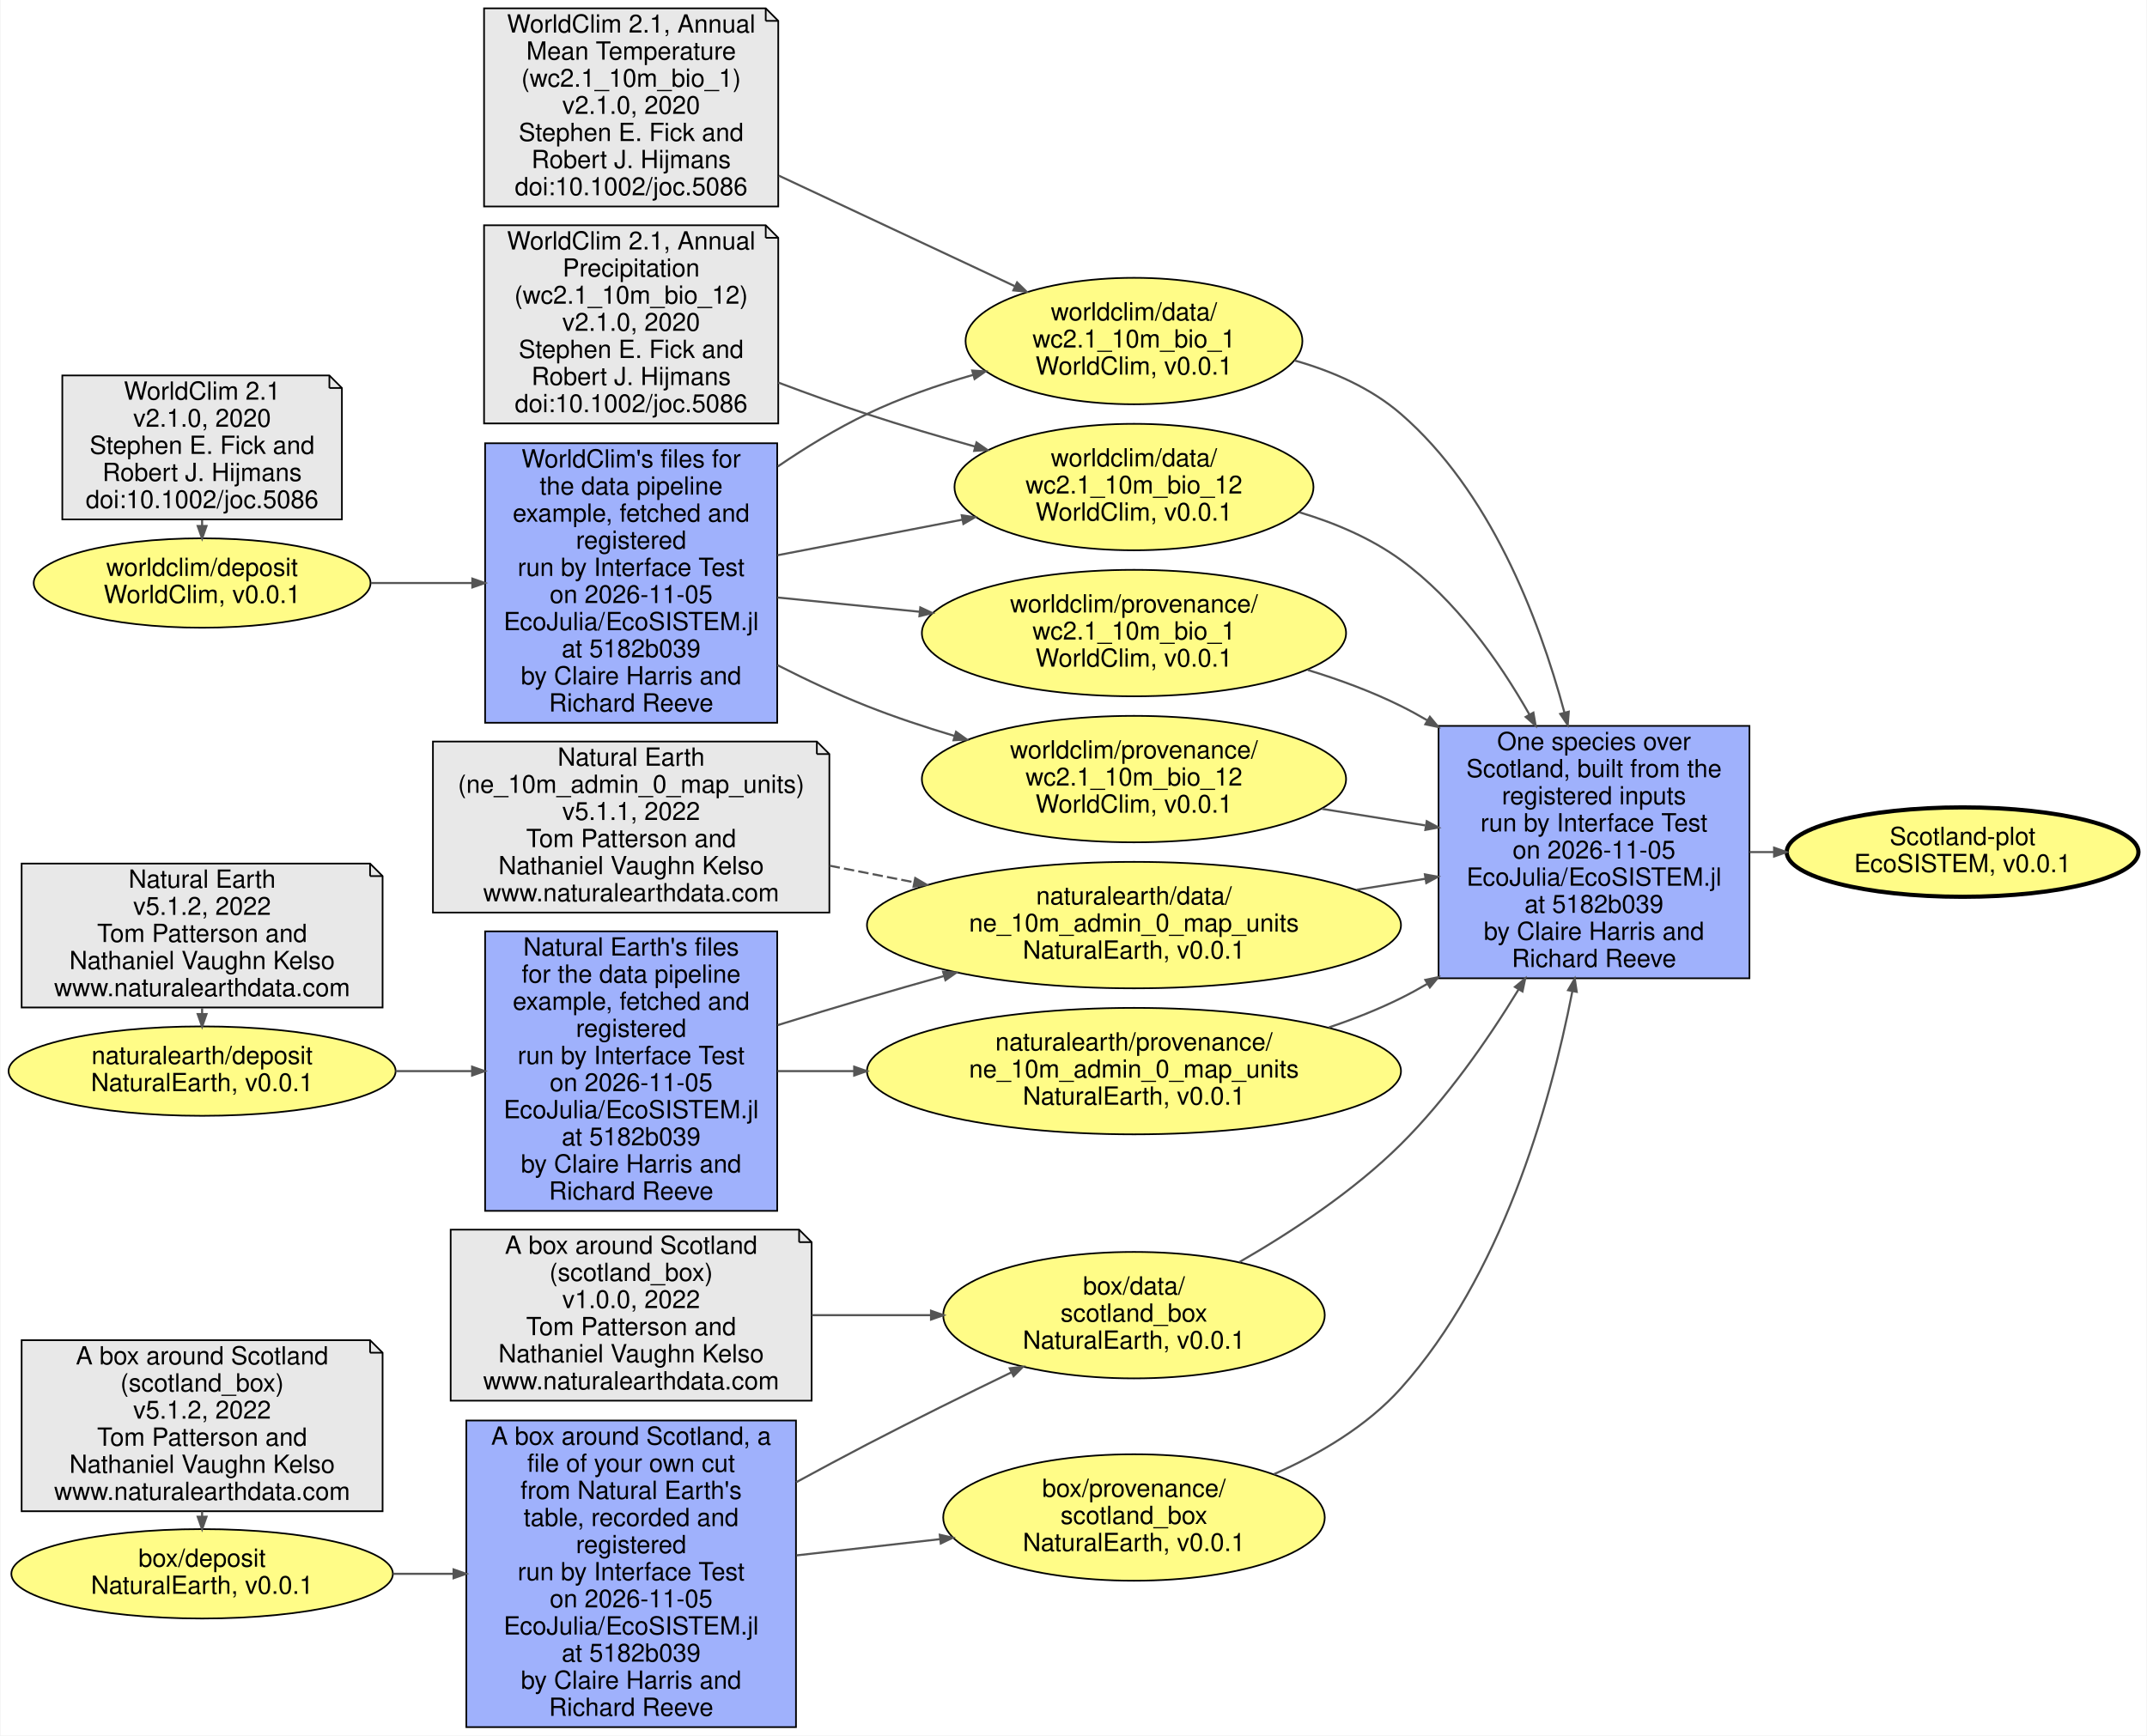
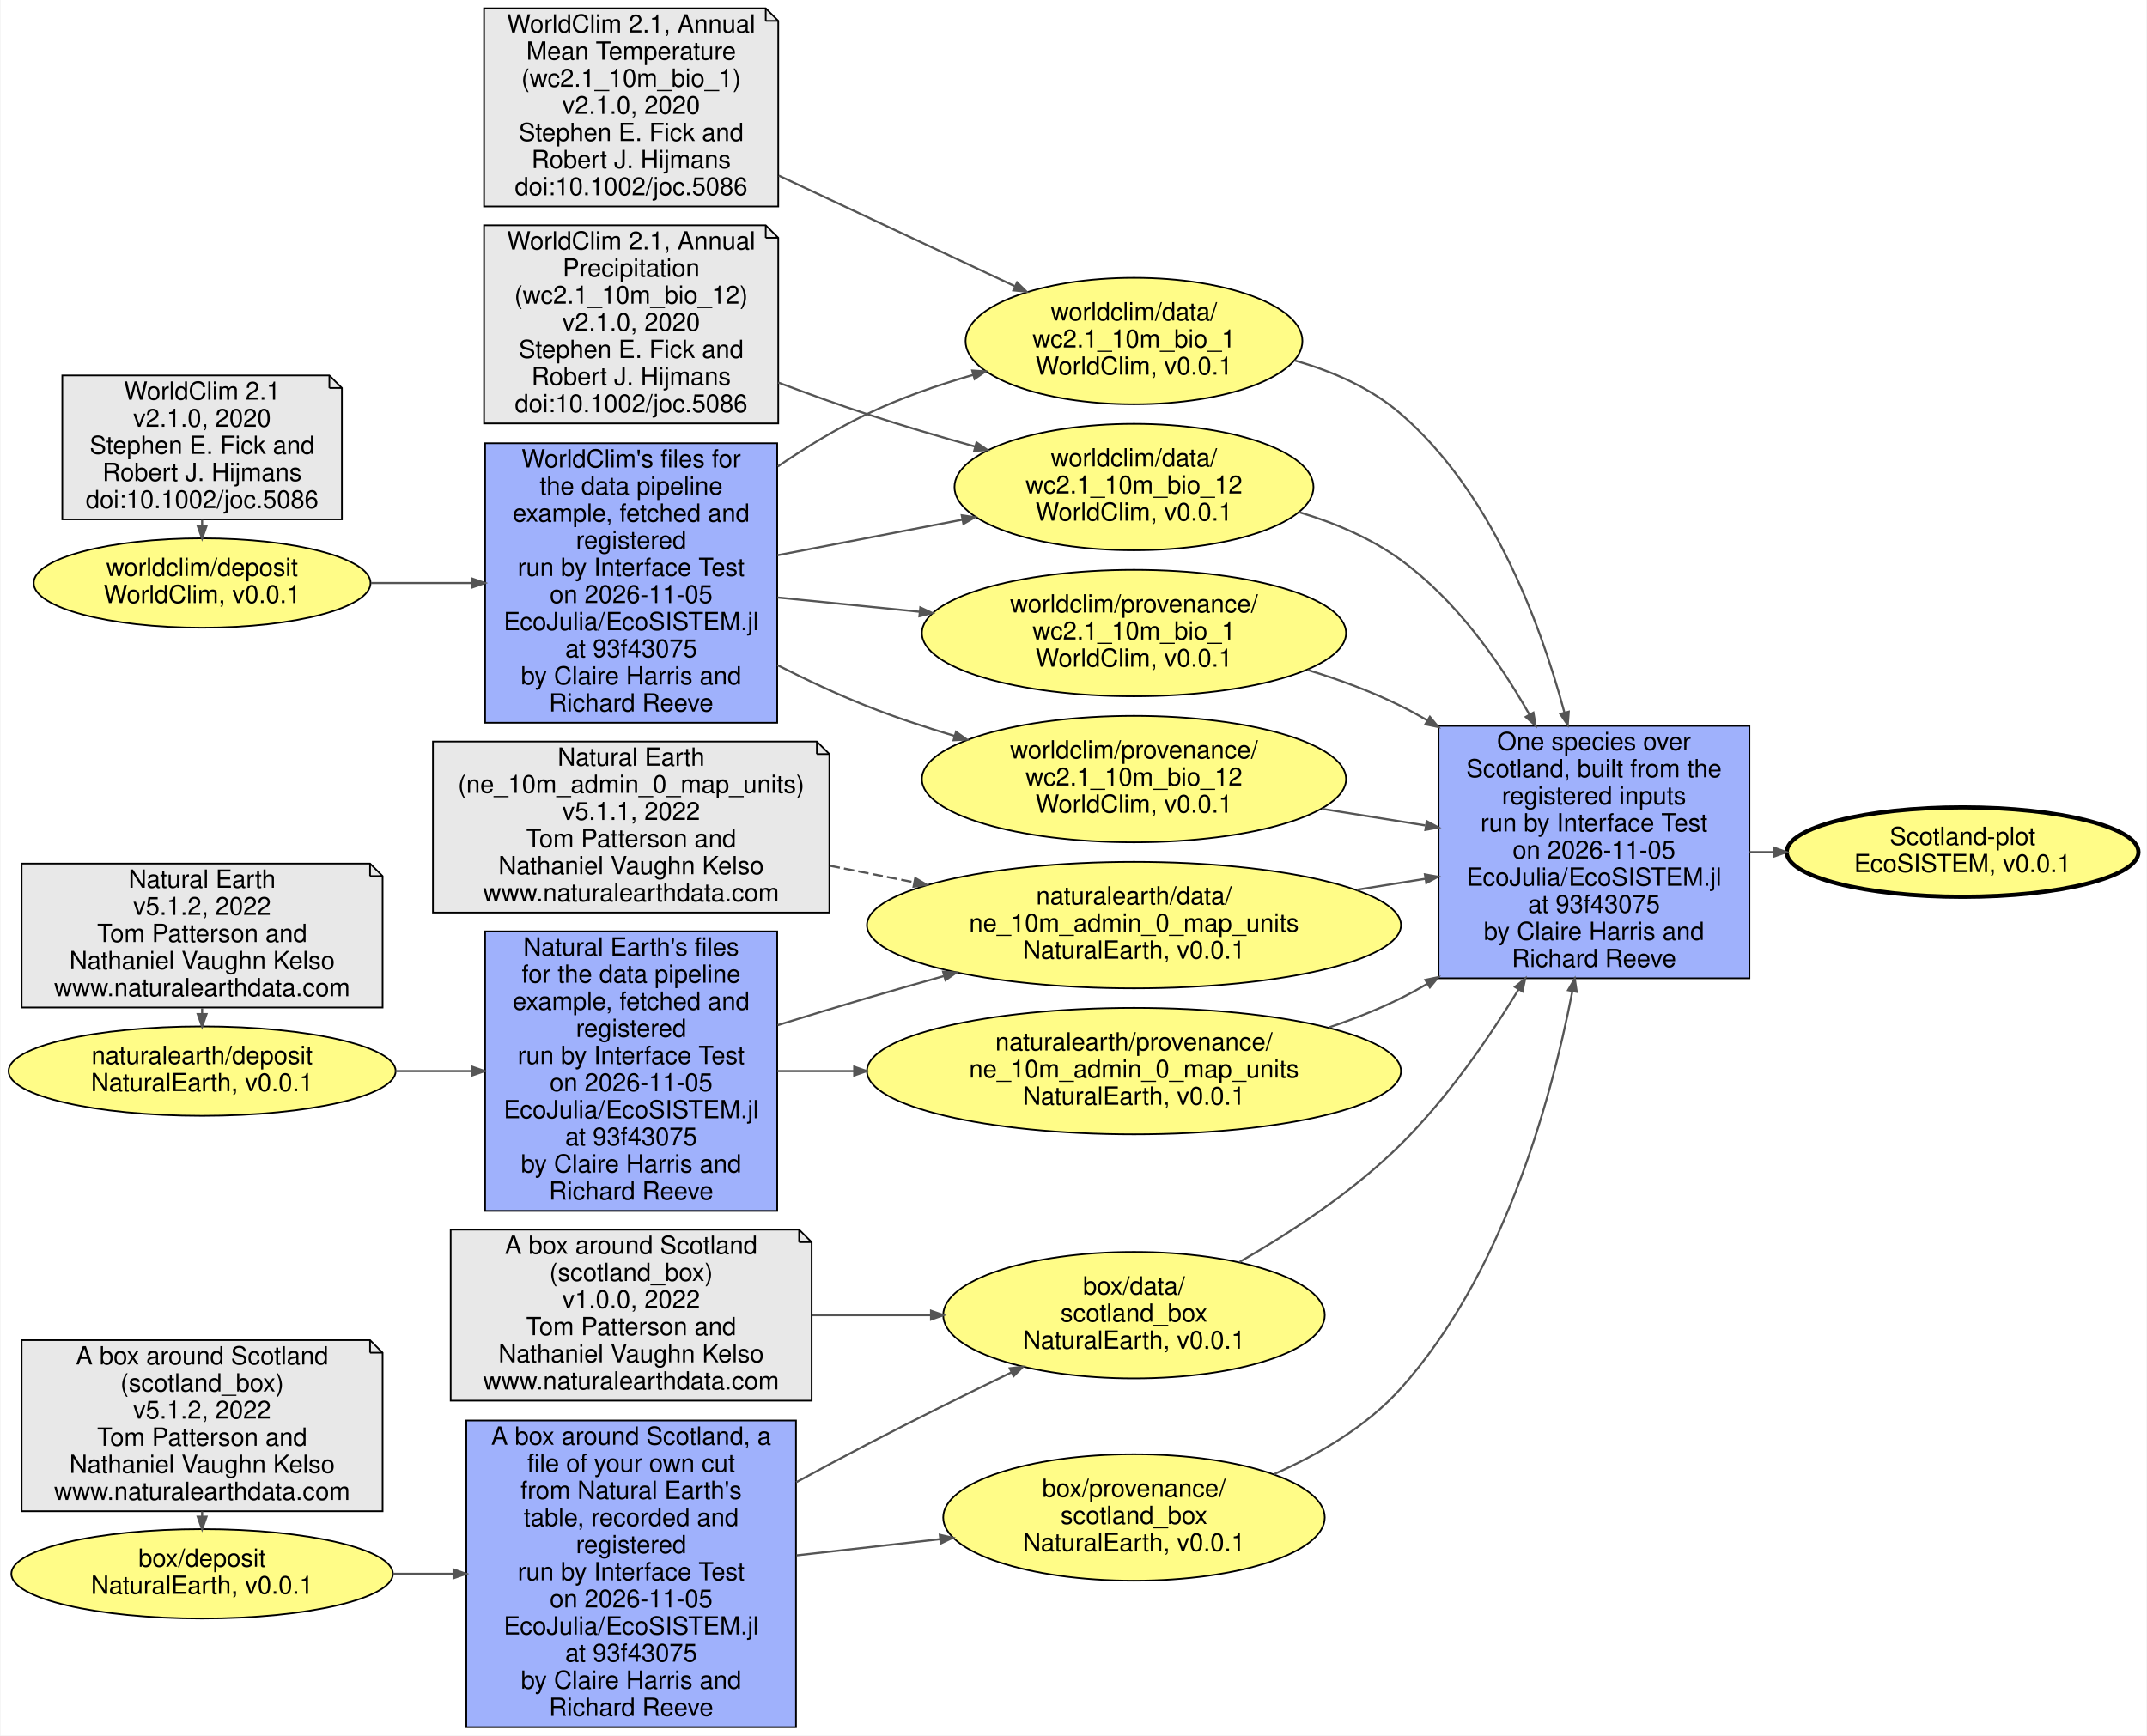
<svg xmlns="http://www.w3.org/2000/svg" width="1029pt" height="832pt" viewBox="0.00 0.00 1028.53 832.00">
  <g id="graph0" class="graph" transform="scale(1 1) rotate(0) translate(4 828)">
    <polygon fill="white" stroke="transparent" points="-4,4 -4,-828 1024.53,-828 1024.53,4 -4,4" />
    <g id="node1" class="node">
      <ellipse fill="#fffc87" stroke="black" stroke-width="2" cx="936.38" cy="-419.5" rx="84.29" ry="21.43" />
      <text text-anchor="middle" x="936.38" y="-422.9" font-family="Helvetica,sans-Serif" font-size="12.00">Scotland-plot</text>
      <text text-anchor="middle" x="936.38" y="-409.9" font-family="Helvetica,sans-Serif" font-size="12.00">EcoSISTEM, v0.0.1</text>
    </g>
    <g id="node2" class="node">
      <ellipse fill="#fffc87" stroke="black" stroke-width="0.8" cx="539.25" cy="-664.5" rx="80.72" ry="30.31" />
      <text text-anchor="middle" x="539.25" y="-674.4" font-family="Helvetica,sans-Serif" font-size="12.00">worldclim/data/</text>
      <text text-anchor="middle" x="539.25" y="-661.4" font-family="Helvetica,sans-Serif" font-size="12.00">wc2.1_10m_bio_1</text>
      <text text-anchor="middle" x="539.25" y="-648.4" font-family="Helvetica,sans-Serif" font-size="12.00">WorldClim, v0.0.1</text>
    </g>
    <g id="node20" class="node">
      <polygon fill="#9fb1fc" stroke="black" stroke-width="0.8" points="834.23,-480 685.23,-480 685.23,-359 834.23,-359 834.23,-480" />
      <text text-anchor="middle" x="759.73" y="-468.4" font-family="Helvetica,sans-Serif" font-size="12.00">One species over</text>
      <text text-anchor="middle" x="759.73" y="-455.4" font-family="Helvetica,sans-Serif" font-size="12.00">Scotland, built from the</text>
      <text text-anchor="middle" x="759.73" y="-442.4" font-family="Helvetica,sans-Serif" font-size="12.00">registered inputs</text>
      <text text-anchor="middle" x="759.73" y="-429.4" font-family="Helvetica,sans-Serif" font-size="12.00">run by Interface Test</text>
      <text text-anchor="middle" x="759.73" y="-416.4" font-family="Helvetica,sans-Serif" font-size="12.00">on 2026-11-05</text>
      <text text-anchor="middle" x="759.73" y="-403.4" font-family="Helvetica,sans-Serif" font-size="12.00">EcoJulia/EcoSISTEM.jl</text>
-       <text text-anchor="middle" x="759.73" y="-390.4" font-family="Helvetica,sans-Serif" font-size="12.00">at 5182b039</text>
+       <text text-anchor="middle" x="759.73" y="-390.4" font-family="Helvetica,sans-Serif" font-size="12.00">at 93f43075</text>
      <text text-anchor="middle" x="759.73" y="-377.4" font-family="Helvetica,sans-Serif" font-size="12.00">by Claire Harris and</text>
      <text text-anchor="middle" x="759.73" y="-364.4" font-family="Helvetica,sans-Serif" font-size="12.00">Richard Reeve</text>
    </g>
    <g id="edge8" class="edge">
      <path fill="none" stroke="#555555" d="M616.2,-655.19C634.51,-649.99 652.9,-641.94 667.23,-629.5 709.59,-592.77 733.04,-532.81 745.57,-486.35" />
      <polygon fill="#555555" stroke="#555555" points="747.62,-486.8 747.12,-480.46 743.56,-485.73 747.62,-486.8" />
    </g>
    <g id="node3" class="node">
      <polygon fill="#e8e8e8" stroke="black" stroke-width="0.8" points="362.76,-824 227.76,-824 227.76,-729 368.76,-729 368.76,-818 362.76,-824" />
      <polyline fill="none" stroke="black" stroke-width="0.8" points="362.76,-824 362.76,-818 " />
      <polyline fill="none" stroke="black" stroke-width="0.8" points="368.76,-818 362.76,-818 " />
      <text text-anchor="middle" x="298.26" y="-812.4" font-family="Helvetica,sans-Serif" font-size="12.00">WorldClim 2.1, Annual</text>
      <text text-anchor="middle" x="298.26" y="-799.4" font-family="Helvetica,sans-Serif" font-size="12.00">Mean Temperature</text>
      <text text-anchor="middle" x="298.26" y="-786.4" font-family="Helvetica,sans-Serif" font-size="12.00">(wc2.1_10m_bio_1)</text>
      <text text-anchor="middle" x="298.26" y="-773.4" font-family="Helvetica,sans-Serif" font-size="12.00">v2.1.0, 2020</text>
      <text text-anchor="middle" x="298.26" y="-760.4" font-family="Helvetica,sans-Serif" font-size="12.00">Stephen E. Fick and</text>
      <text text-anchor="middle" x="298.26" y="-747.4" font-family="Helvetica,sans-Serif" font-size="12.00">Robert J. Hijmans</text>
      <text text-anchor="middle" x="298.26" y="-734.4" font-family="Helvetica,sans-Serif" font-size="12.00">doi:10.1002/joc.5086</text>
    </g>
    <g id="edge1" class="edge">
      <path fill="none" stroke="#555555" d="M369.03,-743.8C404.98,-726.96 448.23,-706.69 482.01,-690.86" />
      <polygon fill="#555555" stroke="#555555" points="483.23,-692.6 487.77,-688.16 481.45,-688.8 483.23,-692.6" />
    </g>
    <g id="node4" class="node">
      <ellipse fill="#fffc87" stroke="black" stroke-width="0.8" cx="539.25" cy="-594.5" rx="86.03" ry="30.31" />
      <text text-anchor="middle" x="539.25" y="-604.4" font-family="Helvetica,sans-Serif" font-size="12.00">worldclim/data/</text>
      <text text-anchor="middle" x="539.25" y="-591.4" font-family="Helvetica,sans-Serif" font-size="12.00">wc2.1_10m_bio_12</text>
      <text text-anchor="middle" x="539.25" y="-578.4" font-family="Helvetica,sans-Serif" font-size="12.00">WorldClim, v0.0.1</text>
    </g>
    <g id="edge9" class="edge">
      <path fill="none" stroke="#555555" d="M618.49,-582.42C635.63,-577.28 652.92,-569.95 667.23,-559.5 693.18,-540.56 713.79,-511.85 728.83,-485.35" />
      <polygon fill="#555555" stroke="#555555" points="730.68,-486.34 731.76,-480.08 727.01,-484.3 730.68,-486.34" />
    </g>
    <g id="node5" class="node">
      <polygon fill="#e8e8e8" stroke="black" stroke-width="0.8" points="362.76,-720 227.76,-720 227.76,-625 368.76,-625 368.76,-714 362.76,-720" />
      <polyline fill="none" stroke="black" stroke-width="0.8" points="362.76,-720 362.76,-714 " />
      <polyline fill="none" stroke="black" stroke-width="0.8" points="368.76,-714 362.76,-714 " />
      <text text-anchor="middle" x="298.26" y="-708.4" font-family="Helvetica,sans-Serif" font-size="12.00">WorldClim 2.1, Annual</text>
      <text text-anchor="middle" x="298.26" y="-695.4" font-family="Helvetica,sans-Serif" font-size="12.00">Precipitation</text>
      <text text-anchor="middle" x="298.26" y="-682.4" font-family="Helvetica,sans-Serif" font-size="12.00">(wc2.1_10m_bio_12)</text>
      <text text-anchor="middle" x="298.26" y="-669.4" font-family="Helvetica,sans-Serif" font-size="12.00">v2.1.0, 2020</text>
      <text text-anchor="middle" x="298.26" y="-656.4" font-family="Helvetica,sans-Serif" font-size="12.00">Stephen E. Fick and</text>
      <text text-anchor="middle" x="298.26" y="-643.4" font-family="Helvetica,sans-Serif" font-size="12.00">Robert J. Hijmans</text>
      <text text-anchor="middle" x="298.26" y="-630.4" font-family="Helvetica,sans-Serif" font-size="12.00">doi:10.1002/joc.5086</text>
    </g>
    <g id="edge2" class="edge">
      <path fill="none" stroke="#555555" d="M368.79,-644.6C382.76,-639.33 397.41,-634.06 411.26,-629.5 427.95,-624.01 446.06,-618.67 463.23,-613.87" />
      <polygon fill="#555555" stroke="#555555" points="463.79,-615.89 469.01,-612.27 462.67,-611.85 463.79,-615.89" />
    </g>
    <g id="node6" class="node">
      <ellipse fill="#fffc87" stroke="black" stroke-width="0.8" cx="539.25" cy="-524.5" rx="101.65" ry="30.31" />
      <text text-anchor="middle" x="539.25" y="-534.4" font-family="Helvetica,sans-Serif" font-size="12.00">worldclim/provenance/</text>
      <text text-anchor="middle" x="539.25" y="-521.4" font-family="Helvetica,sans-Serif" font-size="12.00">wc2.1_10m_bio_1</text>
      <text text-anchor="middle" x="539.25" y="-508.4" font-family="Helvetica,sans-Serif" font-size="12.00">WorldClim, v0.0.1</text>
    </g>
    <g id="edge10" class="edge">
      <path fill="none" stroke="#555555" d="M622.58,-506.79C637.82,-502.13 653.31,-496.42 667.23,-489.5 671.45,-487.4 675.67,-485.1 679.85,-482.65" />
      <polygon fill="#555555" stroke="#555555" points="681.07,-484.36 685.12,-479.46 678.9,-480.77 681.07,-484.36" />
    </g>
    <g id="node7" class="node">
      <ellipse fill="#fffc87" stroke="black" stroke-width="0.8" cx="539.25" cy="-454.5" rx="101.65" ry="30.31" />
      <text text-anchor="middle" x="539.25" y="-464.4" font-family="Helvetica,sans-Serif" font-size="12.00">worldclim/provenance/</text>
      <text text-anchor="middle" x="539.25" y="-451.4" font-family="Helvetica,sans-Serif" font-size="12.00">wc2.1_10m_bio_12</text>
      <text text-anchor="middle" x="539.25" y="-438.4" font-family="Helvetica,sans-Serif" font-size="12.00">WorldClim, v0.0.1</text>
    </g>
    <g id="edge11" class="edge">
      <path fill="none" stroke="#555555" d="M629.43,-440.21C645.78,-437.59 662.76,-434.87 678.82,-432.3" />
      <polygon fill="#555555" stroke="#555555" points="679.57,-434.31 685.17,-431.29 678.91,-430.16 679.57,-434.31" />
    </g>
    <g id="node8" class="node">
      <ellipse fill="#fffc87" stroke="black" stroke-width="0.8" cx="539.25" cy="-384.5" rx="127.97" ry="30.31" />
      <text text-anchor="middle" x="539.25" y="-394.4" font-family="Helvetica,sans-Serif" font-size="12.00">naturalearth/data/</text>
      <text text-anchor="middle" x="539.25" y="-381.4" font-family="Helvetica,sans-Serif" font-size="12.00">ne_10m_admin_0_map_units</text>
      <text text-anchor="middle" x="539.25" y="-368.4" font-family="Helvetica,sans-Serif" font-size="12.00">NaturalEarth, v0.0.1</text>
    </g>
    <g id="edge12" class="edge">
      <path fill="none" stroke="#555555" d="M645.97,-401.44C657.09,-403.22 668.26,-405.01 679.02,-406.73" />
      <polygon fill="#555555" stroke="#555555" points="678.69,-408.8 684.95,-407.68 679.36,-404.66 678.69,-408.8" />
    </g>
    <g id="node9" class="node">
      <polygon fill="#e8e8e8" stroke="black" stroke-width="0.8" points="387.26,-472.5 203.26,-472.5 203.26,-390.5 393.26,-390.5 393.26,-466.5 387.26,-472.5" />
      <polyline fill="none" stroke="black" stroke-width="0.8" points="387.26,-472.5 387.26,-466.5 " />
      <polyline fill="none" stroke="black" stroke-width="0.8" points="393.26,-466.5 387.26,-466.5 " />
      <text text-anchor="middle" x="298.26" y="-460.9" font-family="Helvetica,sans-Serif" font-size="12.00">Natural Earth</text>
      <text text-anchor="middle" x="298.26" y="-447.9" font-family="Helvetica,sans-Serif" font-size="12.00">(ne_10m_admin_0_map_units)</text>
      <text text-anchor="middle" x="298.26" y="-434.9" font-family="Helvetica,sans-Serif" font-size="12.00">v5.1.1, 2022</text>
      <text text-anchor="middle" x="298.26" y="-421.9" font-family="Helvetica,sans-Serif" font-size="12.00">Tom Patterson and</text>
      <text text-anchor="middle" x="298.26" y="-408.9" font-family="Helvetica,sans-Serif" font-size="12.00">Nathaniel Vaughn Kelso</text>
      <text text-anchor="middle" x="298.26" y="-395.9" font-family="Helvetica,sans-Serif" font-size="12.00">www.naturalearthdata.com</text>
    </g>
    <g id="edge5" class="edge">
      <path fill="none" stroke="#555555" stroke-dasharray="5,2" d="M393.37,-412.99C406.63,-410.39 420.31,-407.69 433.75,-405.05" />
      <polygon fill="#555555" stroke="#555555" points="434.42,-407.06 439.9,-403.84 433.61,-402.94 434.42,-407.06" />
    </g>
    <g id="node10" class="node">
      <ellipse fill="#fffc87" stroke="black" stroke-width="0.8" cx="539.25" cy="-314.5" rx="127.97" ry="30.31" />
      <text text-anchor="middle" x="539.25" y="-324.4" font-family="Helvetica,sans-Serif" font-size="12.00">naturalearth/provenance/</text>
      <text text-anchor="middle" x="539.25" y="-311.4" font-family="Helvetica,sans-Serif" font-size="12.00">ne_10m_admin_0_map_units</text>
      <text text-anchor="middle" x="539.25" y="-298.4" font-family="Helvetica,sans-Serif" font-size="12.00">NaturalEarth, v0.0.1</text>
    </g>
    <g id="edge13" class="edge">
      <path fill="none" stroke="#555555" d="M632.68,-335.45C644.58,-339.45 656.38,-344.11 667.23,-349.5 671.45,-351.6 675.67,-353.9 679.85,-356.35" />
      <polygon fill="#555555" stroke="#555555" points="678.9,-358.23 685.12,-359.54 681.07,-354.64 678.9,-358.23" />
    </g>
    <g id="node11" class="node">
      <ellipse fill="#fffc87" stroke="black" stroke-width="0.8" cx="539.25" cy="-197.5" rx="91.43" ry="30.31" />
      <text text-anchor="middle" x="539.25" y="-207.4" font-family="Helvetica,sans-Serif" font-size="12.00">box/data/</text>
      <text text-anchor="middle" x="539.25" y="-194.4" font-family="Helvetica,sans-Serif" font-size="12.00">scotland_box</text>
      <text text-anchor="middle" x="539.25" y="-181.4" font-family="Helvetica,sans-Serif" font-size="12.00">NaturalEarth, v0.0.1</text>
    </g>
    <g id="edge14" class="edge">
      <path fill="none" stroke="#555555" d="M589.85,-223C614.87,-237.4 644.63,-257.02 667.23,-279.5 688.95,-301.1 708.31,-328.67 723.57,-353.63" />
      <polygon fill="#555555" stroke="#555555" points="721.86,-354.86 726.76,-358.91 725.45,-352.69 721.86,-354.86" />
    </g>
    <g id="node12" class="node">
      <polygon fill="#e8e8e8" stroke="black" stroke-width="0.8" points="378.76,-238.5 211.76,-238.5 211.76,-156.5 384.76,-156.5 384.76,-232.5 378.76,-238.5" />
      <polyline fill="none" stroke="black" stroke-width="0.8" points="378.76,-238.5 378.76,-232.5 " />
      <polyline fill="none" stroke="black" stroke-width="0.8" points="384.76,-232.5 378.76,-232.5 " />
      <text text-anchor="middle" x="298.26" y="-226.9" font-family="Helvetica,sans-Serif" font-size="12.00">A box around Scotland</text>
      <text text-anchor="middle" x="298.26" y="-213.9" font-family="Helvetica,sans-Serif" font-size="12.00">(scotland_box)</text>
      <text text-anchor="middle" x="298.26" y="-200.9" font-family="Helvetica,sans-Serif" font-size="12.00">v1.0.0, 2022</text>
      <text text-anchor="middle" x="298.26" y="-187.9" font-family="Helvetica,sans-Serif" font-size="12.00">Tom Patterson and</text>
      <text text-anchor="middle" x="298.26" y="-174.9" font-family="Helvetica,sans-Serif" font-size="12.00">Nathaniel Vaughn Kelso</text>
      <text text-anchor="middle" x="298.26" y="-161.9" font-family="Helvetica,sans-Serif" font-size="12.00">www.naturalearthdata.com</text>
    </g>
    <g id="edge3" class="edge">
      <path fill="none" stroke="#555555" d="M384.87,-197.5C403.28,-197.5 422.86,-197.5 441.65,-197.5" />
      <polygon fill="#555555" stroke="#555555" points="441.99,-199.6 447.99,-197.5 441.99,-195.4 441.99,-199.6" />
    </g>
    <g id="node13" class="node">
      <ellipse fill="#fffc87" stroke="black" stroke-width="0.8" cx="539.25" cy="-100.5" rx="91.43" ry="30.31" />
      <text text-anchor="middle" x="539.25" y="-110.4" font-family="Helvetica,sans-Serif" font-size="12.00">box/provenance/</text>
      <text text-anchor="middle" x="539.25" y="-97.4" font-family="Helvetica,sans-Serif" font-size="12.00">scotland_box</text>
      <text text-anchor="middle" x="539.25" y="-84.4" font-family="Helvetica,sans-Serif" font-size="12.00">NaturalEarth, v0.0.1</text>
    </g>
    <g id="edge15" class="edge">
      <path fill="none" stroke="#555555" d="M606.36,-121.28C628.16,-130.88 650.97,-144.3 667.23,-162.5 715.04,-215.99 738.31,-296.17 749.34,-352.71" />
      <polygon fill="#555555" stroke="#555555" points="747.31,-353.3 750.5,-358.8 751.44,-352.51 747.31,-353.3" />
    </g>
    <g id="node14" class="node">
      <ellipse fill="#fffc87" stroke="black" stroke-width="0.8" cx="92.63" cy="-548.5" rx="80.72" ry="21.43" />
      <text text-anchor="middle" x="92.63" y="-551.9" font-family="Helvetica,sans-Serif" font-size="12.00">worldclim/deposit</text>
      <text text-anchor="middle" x="92.63" y="-538.9" font-family="Helvetica,sans-Serif" font-size="12.00">WorldClim, v0.0.1</text>
    </g>
    <g id="node21" class="node">
      <polygon fill="#9fb1fc" stroke="black" stroke-width="0.8" points="368.26,-615.5 228.26,-615.5 228.26,-481.5 368.26,-481.5 368.26,-615.5" />
      <text text-anchor="middle" x="298.26" y="-603.9" font-family="Helvetica,sans-Serif" font-size="12.00">WorldClim's files for</text>
      <text text-anchor="middle" x="298.26" y="-590.9" font-family="Helvetica,sans-Serif" font-size="12.00">the data pipeline</text>
      <text text-anchor="middle" x="298.26" y="-577.9" font-family="Helvetica,sans-Serif" font-size="12.00">example, fetched and</text>
      <text text-anchor="middle" x="298.26" y="-564.9" font-family="Helvetica,sans-Serif" font-size="12.00">registered</text>
      <text text-anchor="middle" x="298.26" y="-551.9" font-family="Helvetica,sans-Serif" font-size="12.00">run by Interface Test</text>
      <text text-anchor="middle" x="298.26" y="-538.9" font-family="Helvetica,sans-Serif" font-size="12.00">on 2026-11-05</text>
      <text text-anchor="middle" x="298.26" y="-525.9" font-family="Helvetica,sans-Serif" font-size="12.00">EcoJulia/EcoSISTEM.jl</text>
-       <text text-anchor="middle" x="298.26" y="-512.9" font-family="Helvetica,sans-Serif" font-size="12.00">at 5182b039</text>
+       <text text-anchor="middle" x="298.26" y="-512.9" font-family="Helvetica,sans-Serif" font-size="12.00">at 93f43075</text>
      <text text-anchor="middle" x="298.26" y="-499.9" font-family="Helvetica,sans-Serif" font-size="12.00">by Claire Harris and</text>
      <text text-anchor="middle" x="298.26" y="-486.9" font-family="Helvetica,sans-Serif" font-size="12.00">Richard Reeve</text>
    </g>
    <g id="edge16" class="edge">
      <path fill="none" stroke="#555555" d="M173.53,-548.5C189.46,-548.5 206.15,-548.5 221.93,-548.5" />
      <polygon fill="#555555" stroke="#555555" points="222.16,-550.6 228.16,-548.5 222.16,-546.4 222.16,-550.6" />
    </g>
    <g id="node15" class="node">
      <polygon fill="#e8e8e8" stroke="black" stroke-width="0.8" points="153.63,-648 25.63,-648 25.63,-579 159.63,-579 159.63,-642 153.63,-648" />
      <polyline fill="none" stroke="black" stroke-width="0.8" points="153.63,-648 153.63,-642 " />
      <polyline fill="none" stroke="black" stroke-width="0.8" points="159.63,-642 153.63,-642 " />
      <text text-anchor="middle" x="92.63" y="-636.4" font-family="Helvetica,sans-Serif" font-size="12.00">WorldClim 2.1</text>
      <text text-anchor="middle" x="92.63" y="-623.4" font-family="Helvetica,sans-Serif" font-size="12.00">v2.1.0, 2020</text>
      <text text-anchor="middle" x="92.63" y="-610.4" font-family="Helvetica,sans-Serif" font-size="12.00">Stephen E. Fick and</text>
      <text text-anchor="middle" x="92.63" y="-597.4" font-family="Helvetica,sans-Serif" font-size="12.00">Robert J. Hijmans</text>
      <text text-anchor="middle" x="92.63" y="-584.4" font-family="Helvetica,sans-Serif" font-size="12.00">doi:10.1002/joc.5086</text>
    </g>
    <g id="edge4" class="edge">
      <path fill="none" stroke="#555555" d="M92.63,-578.7C92.63,-577.77 92.63,-576.85 92.63,-575.93" />
      <polygon fill="#555555" stroke="#555555" points="94.73,-575.83 92.63,-569.83 90.53,-575.83 94.73,-575.83" />
    </g>
    <g id="node16" class="node">
      <ellipse fill="#fffc87" stroke="black" stroke-width="0.8" cx="92.63" cy="-314.5" rx="92.76" ry="21.43" />
      <text text-anchor="middle" x="92.63" y="-317.9" font-family="Helvetica,sans-Serif" font-size="12.00">naturalearth/deposit</text>
      <text text-anchor="middle" x="92.63" y="-304.9" font-family="Helvetica,sans-Serif" font-size="12.00">NaturalEarth, v0.0.1</text>
    </g>
    <g id="node22" class="node">
      <polygon fill="#9fb1fc" stroke="black" stroke-width="0.8" points="368.26,-381.5 228.26,-381.5 228.26,-247.5 368.26,-247.5 368.26,-381.5" />
      <text text-anchor="middle" x="298.26" y="-369.9" font-family="Helvetica,sans-Serif" font-size="12.00">Natural Earth's files</text>
      <text text-anchor="middle" x="298.26" y="-356.9" font-family="Helvetica,sans-Serif" font-size="12.00">for the data pipeline</text>
      <text text-anchor="middle" x="298.26" y="-343.9" font-family="Helvetica,sans-Serif" font-size="12.00">example, fetched and</text>
      <text text-anchor="middle" x="298.26" y="-330.9" font-family="Helvetica,sans-Serif" font-size="12.00">registered</text>
      <text text-anchor="middle" x="298.26" y="-317.9" font-family="Helvetica,sans-Serif" font-size="12.00">run by Interface Test</text>
      <text text-anchor="middle" x="298.26" y="-304.9" font-family="Helvetica,sans-Serif" font-size="12.00">on 2026-11-05</text>
      <text text-anchor="middle" x="298.26" y="-291.9" font-family="Helvetica,sans-Serif" font-size="12.00">EcoJulia/EcoSISTEM.jl</text>
-       <text text-anchor="middle" x="298.26" y="-278.9" font-family="Helvetica,sans-Serif" font-size="12.00">at 5182b039</text>
+       <text text-anchor="middle" x="298.26" y="-278.9" font-family="Helvetica,sans-Serif" font-size="12.00">at 93f43075</text>
      <text text-anchor="middle" x="298.26" y="-265.9" font-family="Helvetica,sans-Serif" font-size="12.00">by Claire Harris and</text>
      <text text-anchor="middle" x="298.26" y="-252.9" font-family="Helvetica,sans-Serif" font-size="12.00">Richard Reeve</text>
    </g>
    <g id="edge17" class="edge">
      <path fill="none" stroke="#555555" d="M185.32,-314.5C197.55,-314.5 209.97,-314.5 221.87,-314.5" />
      <polygon fill="#555555" stroke="#555555" points="222.05,-316.6 228.05,-314.5 222.05,-312.4 222.05,-316.6" />
    </g>
    <g id="node17" class="node">
      <polygon fill="#e8e8e8" stroke="black" stroke-width="0.8" points="173.13,-414 6.13,-414 6.13,-345 179.13,-345 179.13,-408 173.13,-414" />
      <polyline fill="none" stroke="black" stroke-width="0.8" points="173.13,-414 173.13,-408 " />
      <polyline fill="none" stroke="black" stroke-width="0.8" points="179.13,-408 173.13,-408 " />
      <text text-anchor="middle" x="92.63" y="-402.4" font-family="Helvetica,sans-Serif" font-size="12.00">Natural Earth</text>
      <text text-anchor="middle" x="92.63" y="-389.4" font-family="Helvetica,sans-Serif" font-size="12.00">v5.1.2, 2022</text>
      <text text-anchor="middle" x="92.63" y="-376.4" font-family="Helvetica,sans-Serif" font-size="12.00">Tom Patterson and</text>
      <text text-anchor="middle" x="92.63" y="-363.4" font-family="Helvetica,sans-Serif" font-size="12.00">Nathaniel Vaughn Kelso</text>
      <text text-anchor="middle" x="92.63" y="-350.4" font-family="Helvetica,sans-Serif" font-size="12.00">www.naturalearthdata.com</text>
    </g>
    <g id="edge6" class="edge">
      <path fill="none" stroke="#555555" stroke-dasharray="5,2" d="M92.63,-344.7C92.63,-343.77 92.63,-342.85 92.63,-341.93" />
      <polygon fill="#555555" stroke="#555555" points="94.73,-341.83 92.63,-335.83 90.53,-341.83 94.73,-341.83" />
    </g>
    <g id="node18" class="node">
      <ellipse fill="#fffc87" stroke="black" stroke-width="0.8" cx="92.63" cy="-73.5" rx="91.43" ry="21.43" />
      <text text-anchor="middle" x="92.63" y="-76.9" font-family="Helvetica,sans-Serif" font-size="12.00">box/deposit</text>
      <text text-anchor="middle" x="92.63" y="-63.9" font-family="Helvetica,sans-Serif" font-size="12.00">NaturalEarth, v0.0.1</text>
    </g>
    <g id="node23" class="node">
      <polygon fill="#9fb1fc" stroke="black" stroke-width="0.8" points="377.26,-147 219.26,-147 219.26,0 377.26,0 377.26,-147" />
      <text text-anchor="middle" x="298.26" y="-135.4" font-family="Helvetica,sans-Serif" font-size="12.00">A box around Scotland, a</text>
      <text text-anchor="middle" x="298.26" y="-122.4" font-family="Helvetica,sans-Serif" font-size="12.00">file of your own cut</text>
      <text text-anchor="middle" x="298.26" y="-109.4" font-family="Helvetica,sans-Serif" font-size="12.00">from Natural Earth's</text>
      <text text-anchor="middle" x="298.26" y="-96.4" font-family="Helvetica,sans-Serif" font-size="12.00">table, recorded and</text>
      <text text-anchor="middle" x="298.26" y="-83.4" font-family="Helvetica,sans-Serif" font-size="12.00">registered</text>
      <text text-anchor="middle" x="298.26" y="-70.4" font-family="Helvetica,sans-Serif" font-size="12.00">run by Interface Test</text>
      <text text-anchor="middle" x="298.26" y="-57.4" font-family="Helvetica,sans-Serif" font-size="12.00">on 2026-11-05</text>
      <text text-anchor="middle" x="298.26" y="-44.4" font-family="Helvetica,sans-Serif" font-size="12.00">EcoJulia/EcoSISTEM.jl</text>
-       <text text-anchor="middle" x="298.26" y="-31.4" font-family="Helvetica,sans-Serif" font-size="12.00">at 5182b039</text>
+       <text text-anchor="middle" x="298.26" y="-31.4" font-family="Helvetica,sans-Serif" font-size="12.00">at 93f43075</text>
      <text text-anchor="middle" x="298.26" y="-18.4" font-family="Helvetica,sans-Serif" font-size="12.00">by Claire Harris and</text>
      <text text-anchor="middle" x="298.26" y="-5.4" font-family="Helvetica,sans-Serif" font-size="12.00">Richard Reeve</text>
    </g>
    <g id="edge18" class="edge">
      <path fill="none" stroke="#555555" d="M184.13,-73.5C193.72,-73.5 203.44,-73.5 212.95,-73.5" />
      <polygon fill="#555555" stroke="#555555" points="213.16,-75.6 219.16,-73.5 213.16,-71.4 213.16,-75.6" />
    </g>
    <g id="node19" class="node">
      <polygon fill="#e8e8e8" stroke="black" stroke-width="0.8" points="173.13,-185.5 6.13,-185.5 6.13,-103.5 179.13,-103.5 179.13,-179.5 173.13,-185.5" />
      <polyline fill="none" stroke="black" stroke-width="0.8" points="173.13,-185.5 173.13,-179.5 " />
      <polyline fill="none" stroke="black" stroke-width="0.8" points="179.13,-179.5 173.13,-179.5 " />
      <text text-anchor="middle" x="92.63" y="-173.9" font-family="Helvetica,sans-Serif" font-size="12.00">A box around Scotland</text>
      <text text-anchor="middle" x="92.63" y="-160.9" font-family="Helvetica,sans-Serif" font-size="12.00">(scotland_box)</text>
      <text text-anchor="middle" x="92.63" y="-147.9" font-family="Helvetica,sans-Serif" font-size="12.00">v5.1.2, 2022</text>
      <text text-anchor="middle" x="92.63" y="-134.9" font-family="Helvetica,sans-Serif" font-size="12.00">Tom Patterson and</text>
      <text text-anchor="middle" x="92.63" y="-121.9" font-family="Helvetica,sans-Serif" font-size="12.00">Nathaniel Vaughn Kelso</text>
      <text text-anchor="middle" x="92.63" y="-108.9" font-family="Helvetica,sans-Serif" font-size="12.00">www.naturalearthdata.com</text>
    </g>
    <g id="edge7" class="edge">
      <path fill="none" stroke="#555555" stroke-dasharray="5,2" d="M92.63,-103.39C92.63,-102.59 92.63,-101.79 92.63,-100.99" />
      <polygon fill="#555555" stroke="#555555" points="94.73,-100.86 92.63,-94.86 90.53,-100.86 94.73,-100.86" />
    </g>
    <g id="edge19" class="edge">
      <path fill="none" stroke="#555555" d="M834.29,-419.5C838.15,-419.5 842.04,-419.5 845.94,-419.5" />
      <polygon fill="#555555" stroke="#555555" points="846.06,-421.6 852.06,-419.5 846.06,-417.4 846.06,-421.6" />
    </g>
    <g id="edge20" class="edge">
      <path fill="none" stroke="#555555" d="M368.56,-604.38C382.19,-613.68 396.77,-622.54 411.26,-629.5 427.19,-637.15 445.07,-643.37 462.28,-648.32" />
      <polygon fill="#555555" stroke="#555555" points="461.74,-650.35 468.08,-649.96 462.87,-646.31 461.74,-650.35" />
    </g>
    <g id="edge21" class="edge">
      <path fill="none" stroke="#555555" d="M368.39,-561.81C396.06,-567.13 428.14,-573.31 456.92,-578.85" />
      <polygon fill="#555555" stroke="#555555" points="456.72,-580.95 463.01,-580.02 457.51,-576.82 456.72,-580.95" />
    </g>
    <g id="edge22" class="edge">
      <path fill="none" stroke="#555555" d="M368.39,-541.56C389.65,-539.42 413.51,-537.03 436.48,-534.72" />
      <polygon fill="#555555" stroke="#555555" points="436.85,-536.79 442.61,-534.1 436.43,-532.61 436.85,-536.79" />
    </g>
    <g id="edge23" class="edge">
      <path fill="none" stroke="#555555" d="M368.37,-509.13C382.31,-502.04 397.06,-495.12 411.26,-489.5 424.56,-484.23 438.95,-479.45 453.09,-475.23" />
      <polygon fill="#555555" stroke="#555555" points="453.97,-477.16 459.14,-473.46 452.79,-473.13 453.97,-477.16" />
    </g>
    <g id="edge24" class="edge">
      <path fill="none" stroke="#555555" d="M368.45,-336.53C382.59,-340.91 397.39,-345.42 411.26,-349.5 423.14,-352.99 435.67,-356.57 448.05,-360.05" />
      <polygon fill="#555555" stroke="#555555" points="447.77,-362.15 454.12,-361.74 448.91,-358.1 447.77,-362.15" />
    </g>
    <g id="edge25" class="edge">
      <path fill="none" stroke="#555555" d="M368.39,-314.5C380,-314.5 392.38,-314.5 404.98,-314.5" />
      <polygon fill="#555555" stroke="#555555" points="405.17,-316.6 411.17,-314.5 405.17,-312.4 405.17,-316.6" />
    </g>
    <g id="edge26" class="edge">
      <path fill="none" stroke="#555555" d="M377.31,-117.38C388.65,-123.55 400.22,-129.75 411.26,-135.5 433.73,-147.19 458.73,-159.54 480.57,-170.11" />
      <polygon fill="#555555" stroke="#555555" points="479.73,-172.04 486.05,-172.76 481.56,-168.26 479.73,-172.04" />
    </g>
    <g id="edge27" class="edge">
      <path fill="none" stroke="#555555" d="M377.52,-82.34C399.51,-84.83 423.63,-87.55 446.34,-90.12" />
      <polygon fill="#555555" stroke="#555555" points="446.19,-92.21 452.39,-90.8 446.66,-88.04 446.19,-92.21" />
    </g>
  </g>
</svg>
